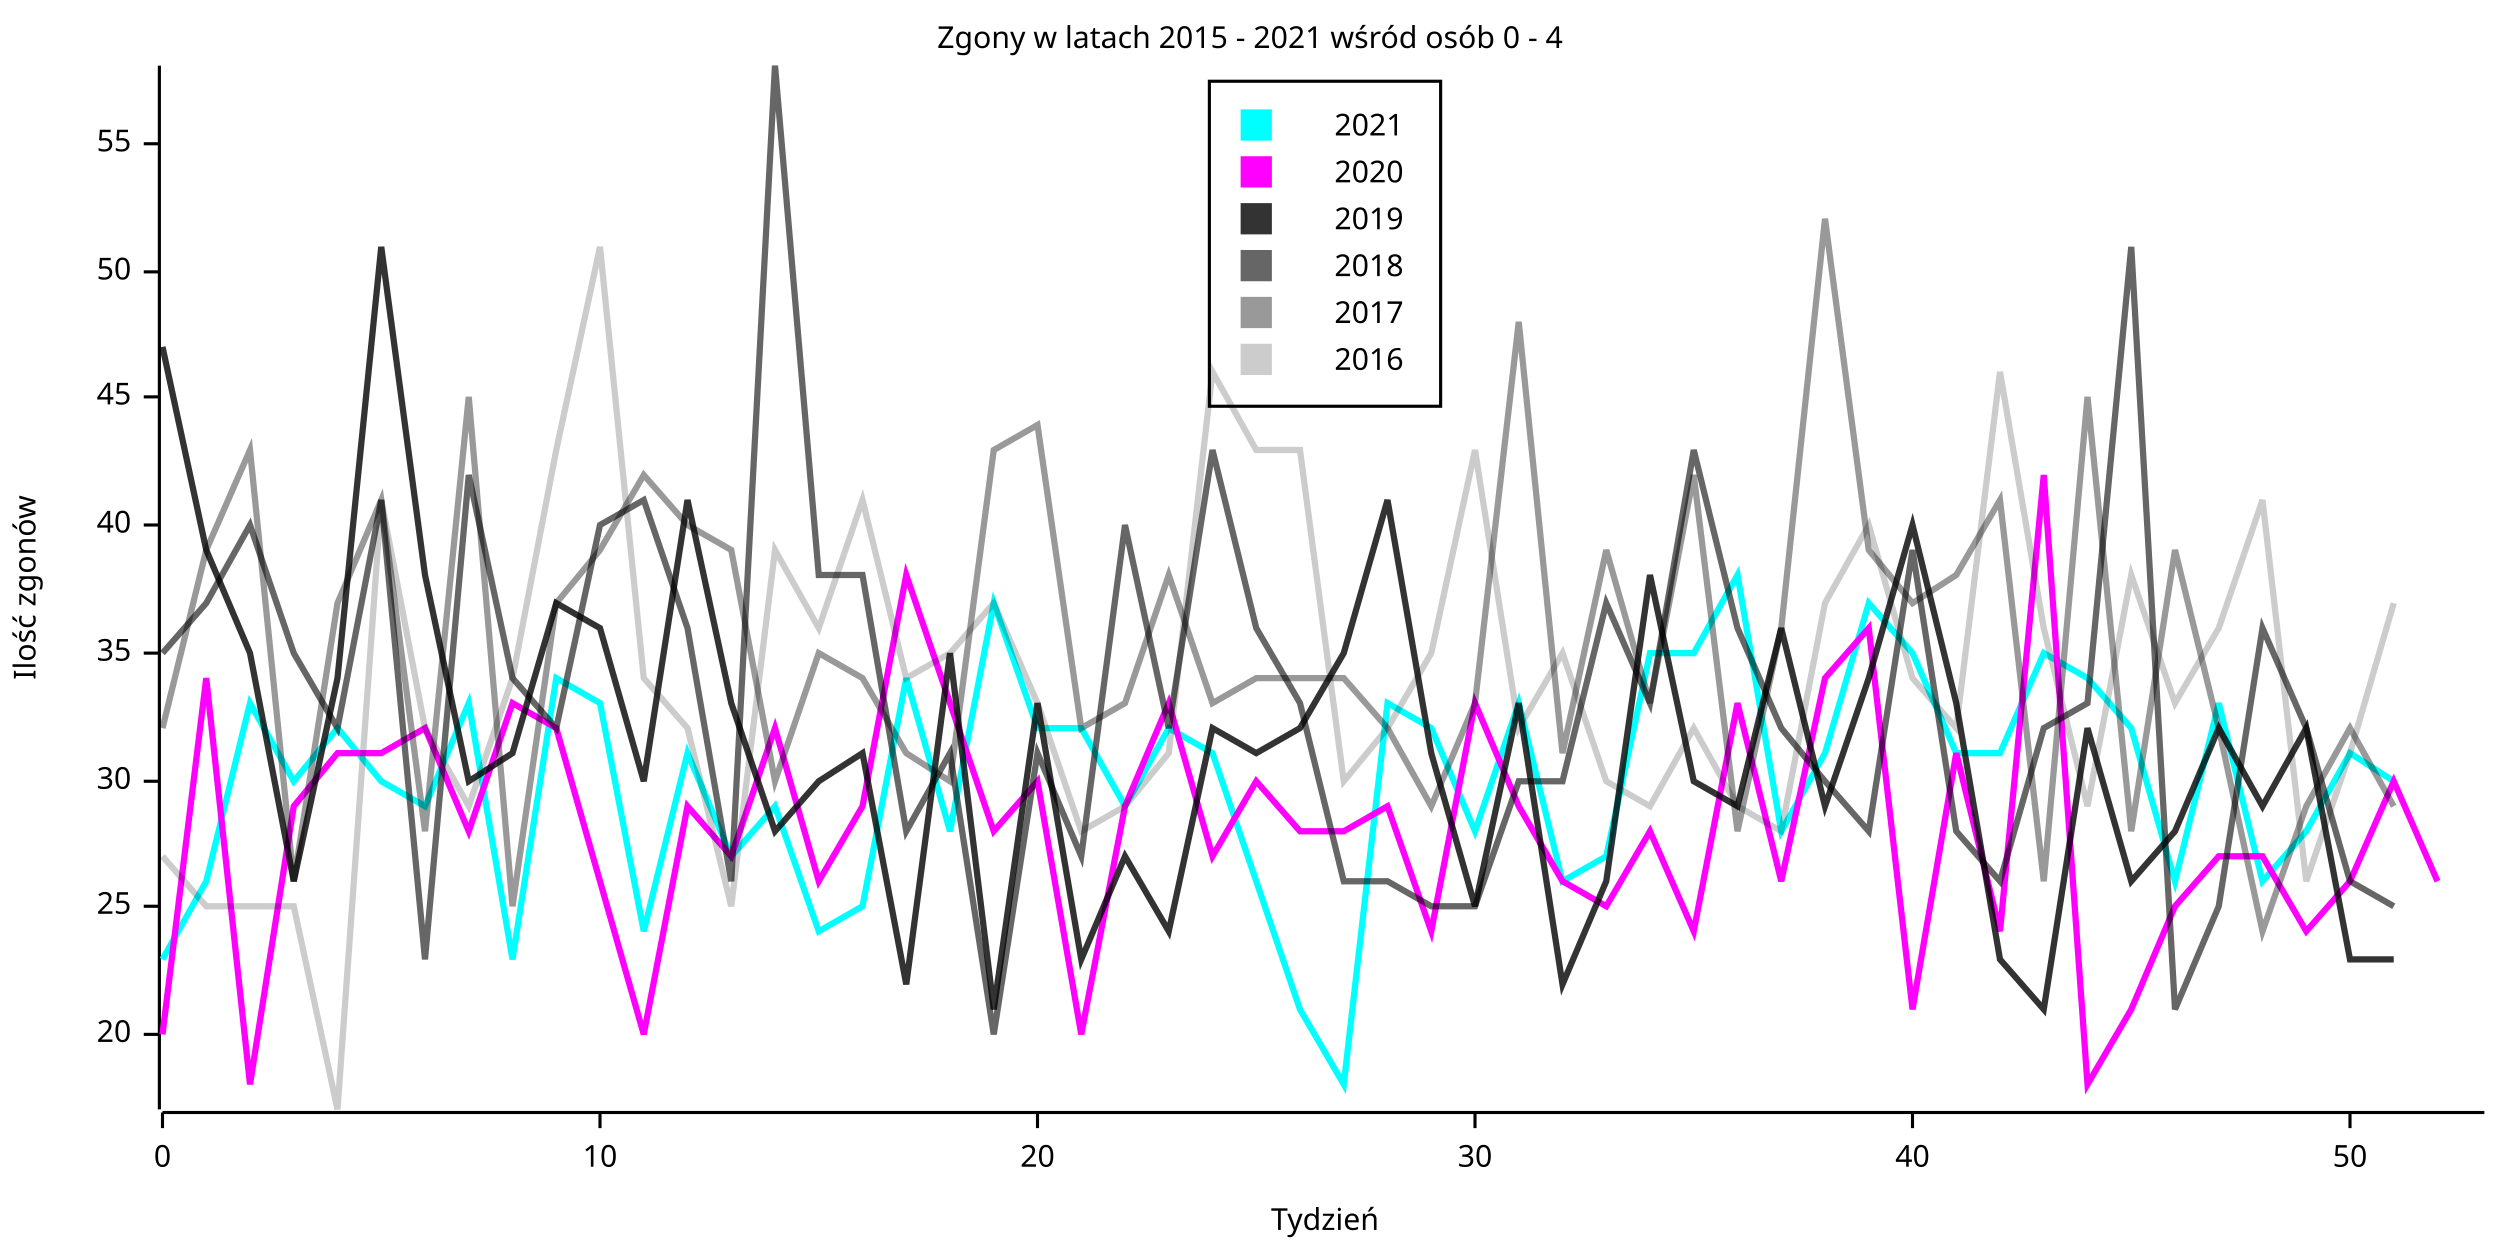
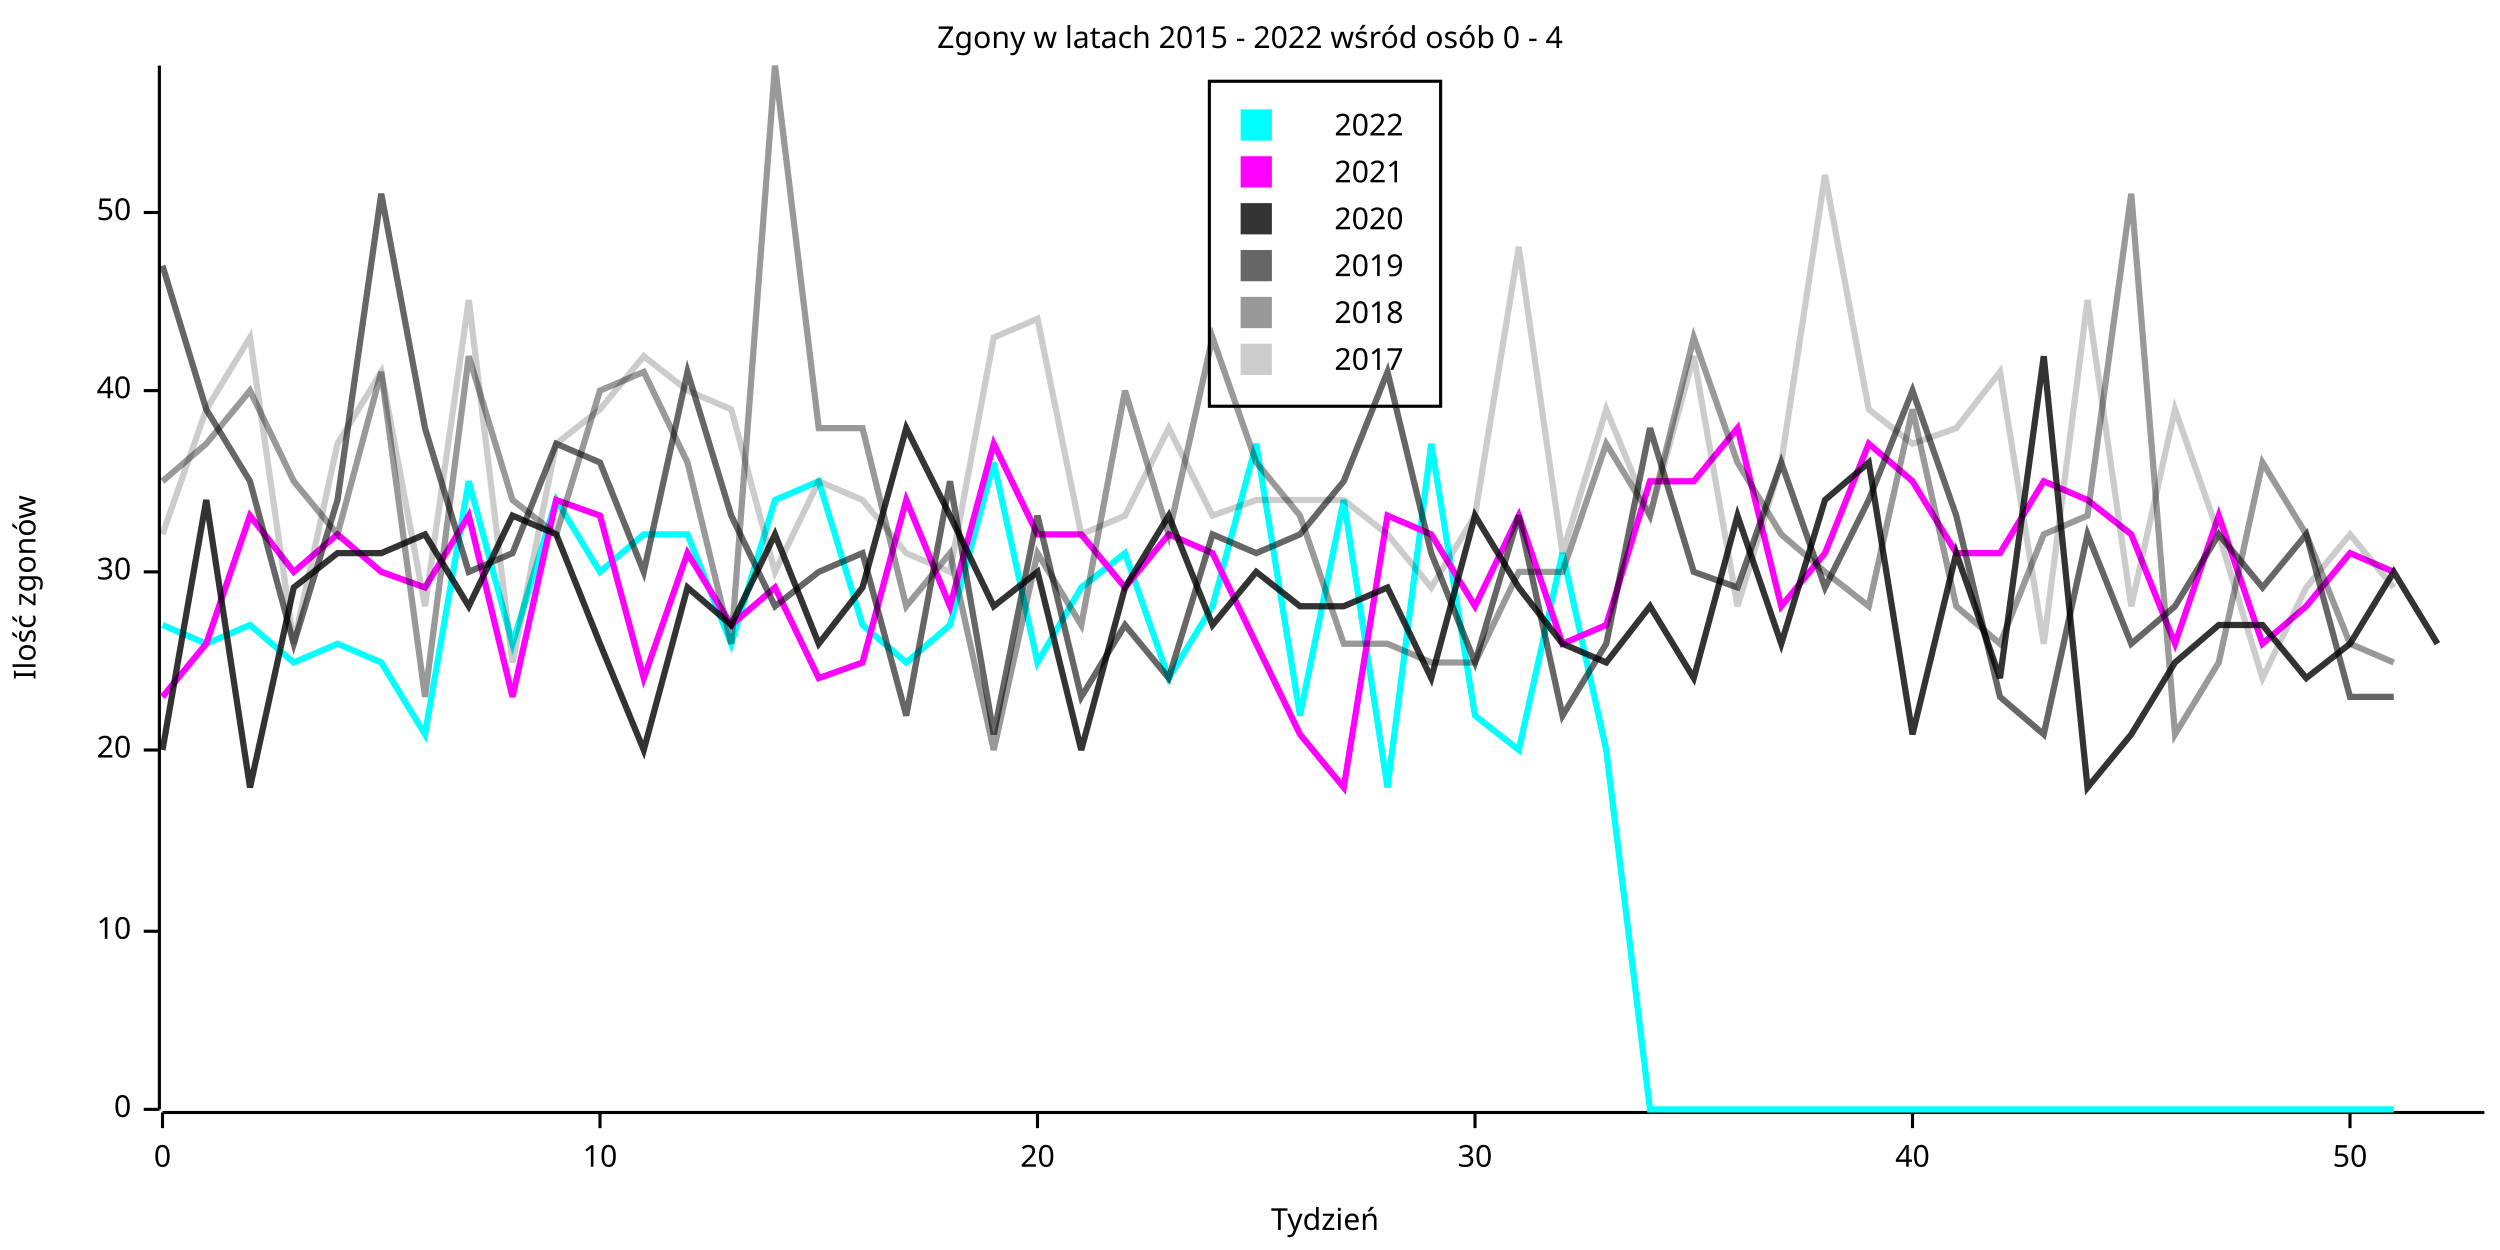
<svg xmlns="http://www.w3.org/2000/svg" width="800" height="400" viewBox="0 0 800 400">
  <rect x="0" y="0" width="800" height="400" opacity="1" fill="#FFFFFF" stroke="none" />
  <text x="400" y="8" dy="0.76em" text-anchor="middle" font-family="sans-serif" font-size="9.677" opacity="1" fill="#000000">
- Zgony w latach 2015 - 2021 wśród osób 0 - 4
+ Zgony w latach 2015 - 2022 wśród osób 0 - 4
</text>
  <text x="4" y="188" dy="0.76em" text-anchor="middle" font-family="sans-serif" font-size="9.677" opacity="1" fill="#000000" transform="rotate(270, 4, 188)">
Ilość zgonów
</text>
  <text x="424" y="396" dy="-0.5ex" text-anchor="middle" font-family="sans-serif" font-size="9.677" opacity="1" fill="#000000">
Tydzień
</text>
  <polyline fill="none" opacity="1" stroke="#000000" stroke-width="1" points="51,21 51,355 " />
-   <text x="42" y="331" dy="0.5ex" text-anchor="end" font-family="sans-serif" font-size="9.677" opacity="1" fill="#000000">
+   <text x="42" y="355" dy="0.5ex" text-anchor="end" font-family="sans-serif" font-size="9.677" opacity="1" fill="#000000">
+ 0
+ </text>
+   <polyline fill="none" opacity="1" stroke="#000000" stroke-width="1" points="46,355 51,355 " />
+   <text x="42" y="298" dy="0.5ex" text-anchor="end" font-family="sans-serif" font-size="9.677" opacity="1" fill="#000000">
+ 10
+ </text>
+   <polyline fill="none" opacity="1" stroke="#000000" stroke-width="1" points="46,298 51,298 " />
+   <text x="42" y="240" dy="0.5ex" text-anchor="end" font-family="sans-serif" font-size="9.677" opacity="1" fill="#000000">
20
</text>
-   <polyline fill="none" opacity="1" stroke="#000000" stroke-width="1" points="46,331 51,331 " />
-   <text x="42" y="290" dy="0.5ex" text-anchor="end" font-family="sans-serif" font-size="9.677" opacity="1" fill="#000000">
- 25
- </text>
-   <polyline fill="none" opacity="1" stroke="#000000" stroke-width="1" points="46,290 51,290 " />
-   <text x="42" y="250" dy="0.5ex" text-anchor="end" font-family="sans-serif" font-size="9.677" opacity="1" fill="#000000">
+   <polyline fill="none" opacity="1" stroke="#000000" stroke-width="1" points="46,240 51,240 " />
+   <text x="42" y="183" dy="0.5ex" text-anchor="end" font-family="sans-serif" font-size="9.677" opacity="1" fill="#000000">
30
</text>
-   <polyline fill="none" opacity="1" stroke="#000000" stroke-width="1" points="46,250 51,250 " />
-   <text x="42" y="209" dy="0.5ex" text-anchor="end" font-family="sans-serif" font-size="9.677" opacity="1" fill="#000000">
- 35
- </text>
-   <polyline fill="none" opacity="1" stroke="#000000" stroke-width="1" points="46,209 51,209 " />
-   <text x="42" y="168" dy="0.5ex" text-anchor="end" font-family="sans-serif" font-size="9.677" opacity="1" fill="#000000">
+   <polyline fill="none" opacity="1" stroke="#000000" stroke-width="1" points="46,183 51,183 " />
+   <text x="42" y="125" dy="0.5ex" text-anchor="end" font-family="sans-serif" font-size="9.677" opacity="1" fill="#000000">
40
</text>
-   <polyline fill="none" opacity="1" stroke="#000000" stroke-width="1" points="46,168 51,168 " />
-   <text x="42" y="127" dy="0.5ex" text-anchor="end" font-family="sans-serif" font-size="9.677" opacity="1" fill="#000000">
- 45
- </text>
-   <polyline fill="none" opacity="1" stroke="#000000" stroke-width="1" points="46,127 51,127 " />
-   <text x="42" y="87" dy="0.5ex" text-anchor="end" font-family="sans-serif" font-size="9.677" opacity="1" fill="#000000">
+   <polyline fill="none" opacity="1" stroke="#000000" stroke-width="1" points="46,125 51,125 " />
+   <text x="42" y="68" dy="0.5ex" text-anchor="end" font-family="sans-serif" font-size="9.677" opacity="1" fill="#000000">
50
</text>
-   <polyline fill="none" opacity="1" stroke="#000000" stroke-width="1" points="46,87 51,87 " />
-   <text x="42" y="46" dy="0.5ex" text-anchor="end" font-family="sans-serif" font-size="9.677" opacity="1" fill="#000000">
- 55
- </text>
-   <polyline fill="none" opacity="1" stroke="#000000" stroke-width="1" points="46,46 51,46 " />
+   <polyline fill="none" opacity="1" stroke="#000000" stroke-width="1" points="46,68 51,68 " />
  <polyline fill="none" opacity="1" stroke="#000000" stroke-width="1" points="52,356 795,356 " />
  <text x="52" y="366" dy="0.76em" text-anchor="middle" font-family="sans-serif" font-size="9.677" opacity="1" fill="#000000">
0
</text>
  <polyline fill="none" opacity="1" stroke="#000000" stroke-width="1" points="52,356 52,361 " />
  <text x="192" y="366" dy="0.76em" text-anchor="middle" font-family="sans-serif" font-size="9.677" opacity="1" fill="#000000">
10
</text>
  <polyline fill="none" opacity="1" stroke="#000000" stroke-width="1" points="192,356 192,361 " />
  <text x="332" y="366" dy="0.76em" text-anchor="middle" font-family="sans-serif" font-size="9.677" opacity="1" fill="#000000">
20
</text>
  <polyline fill="none" opacity="1" stroke="#000000" stroke-width="1" points="332,356 332,361 " />
  <text x="472" y="366" dy="0.76em" text-anchor="middle" font-family="sans-serif" font-size="9.677" opacity="1" fill="#000000">
30
</text>
  <polyline fill="none" opacity="1" stroke="#000000" stroke-width="1" points="472,356 472,361 " />
  <text x="612" y="366" dy="0.76em" text-anchor="middle" font-family="sans-serif" font-size="9.677" opacity="1" fill="#000000">
40
</text>
  <polyline fill="none" opacity="1" stroke="#000000" stroke-width="1" points="612,356 612,361 " />
  <text x="752" y="366" dy="0.76em" text-anchor="middle" font-family="sans-serif" font-size="9.677" opacity="1" fill="#000000">
50
</text>
  <polyline fill="none" opacity="1" stroke="#000000" stroke-width="1" points="752,356 752,361 " />
-   <polyline fill="none" opacity="1" stroke="#00FFFF" stroke-width="2" points="52,307 66,282 80,225 94,250 108,233 122,250 136,258 150,225 164,307 178,217 192,225 206,298 220,241 234,274 248,258 262,298 276,290 290,217 304,266 318,193 332,233 346,233 360,258 374,233 388,241 402,282 416,323 430,347 444,225 458,233 472,266 486,225 500,282 514,274 528,209 542,209 556,184 570,266 584,241 598,193 612,209 626,241 640,241 654,209 668,217 682,233 696,282 710,225 724,282 738,266 752,241 766,250 " />
-   <polyline fill="none" opacity="1" stroke="#FF00FF" stroke-width="2" points="52,331 66,217 80,347 94,258 108,241 122,241 136,233 150,266 164,225 178,233 192,282 206,331 220,258 234,274 248,233 262,282 276,258 290,184 304,225 318,266 332,250 346,331 360,258 374,225 388,274 402,250 416,266 430,266 444,258 458,298 472,225 486,258 500,282 514,290 528,266 542,298 556,225 570,282 584,217 598,201 612,323 626,241 640,298 654,152 668,347 682,323 696,290 710,274 724,274 738,298 752,282 766,250 780,282 " />
-   <polyline fill="none" opacity="0.8" stroke="#000000" stroke-width="2" points="52,111 66,176 80,209 94,282 108,217 122,79 136,184 150,250 164,241 178,193 192,201 206,250 220,160 234,225 248,266 262,250 276,241 290,315 304,209 318,323 332,225 346,307 360,274 374,298 388,233 402,241 416,233 430,209 444,160 458,241 472,290 486,225 500,315 514,282 528,184 542,250 556,258 570,201 584,258 598,217 612,168 626,225 640,307 654,323 668,233 682,282 696,266 710,233 724,258 738,233 752,307 766,307 " />
-   <polyline fill="none" opacity="0.6" stroke="#000000" stroke-width="2" points="52,209 66,193 80,168 94,209 108,233 122,160 136,307 150,152 164,217 178,233 192,168 206,160 220,201 234,282 248,21 262,184 276,184 290,266 304,241 318,331 332,241 346,274 360,168 374,233 388,144 402,201 416,225 430,282 444,282 458,290 472,290 486,250 500,250 514,193 528,225 542,144 556,201 570,233 584,250 598,266 612,176 626,266 640,282 654,233 668,225 682,79 696,323 710,290 724,201 738,233 752,282 766,290 " />
-   <polyline fill="none" opacity="0.4" stroke="#000000" stroke-width="2" points="52,233 66,176 80,144 94,282 108,193 122,160 136,266 150,127 164,290 178,193 192,176 206,152 220,168 234,176 248,250 262,209 276,217 290,241 304,250 318,144 332,136 346,233 360,225 374,184 388,225 402,217 416,217 430,217 444,233 458,258 472,225 486,103 500,241 514,176 528,225 542,152 556,266 570,201 584,70 598,176 612,193 626,184 640,160 654,282 668,127 682,266 696,176 710,233 724,298 738,258 752,233 766,258 " />
-   <polyline fill="none" opacity="0.2" stroke="#000000" stroke-width="2" points="52,274 66,290 80,290 94,290 108,355 122,160 136,233 150,258 164,217 178,144 192,79 206,217 220,233 234,290 248,176 262,201 276,160 290,217 304,209 318,193 332,225 346,266 360,258 374,241 388,119 402,144 416,144 430,250 444,233 458,209 472,144 486,233 500,209 514,250 528,258 542,233 556,258 570,266 584,193 598,168 612,217 626,233 640,119 654,201 668,258 682,184 696,225 710,201 724,160 738,282 752,241 766,193 " />
+   <polyline fill="none" opacity="1" stroke="#00FFFF" stroke-width="2" points="52,200 66,206 80,200 94,212 108,206 122,212 136,235 150,154 164,206 178,160 192,183 206,171 220,171 234,206 248,160 262,154 276,200 290,212 304,200 318,148 332,212 346,188 360,177 374,217 388,194 402,142 416,229 430,160 444,252 458,142 472,229 486,240 500,177 514,240 528,355 542,355 556,355 570,355 584,355 598,355 612,355 626,355 640,355 654,355 668,355 682,355 696,355 710,355 724,355 738,355 752,355 766,355 " />
+   <polyline fill="none" opacity="1" stroke="#FF00FF" stroke-width="2" points="52,223 66,206 80,165 94,183 108,171 122,183 136,188 150,165 164,223 178,160 192,165 206,217 220,177 234,200 248,188 262,217 276,212 290,160 304,194 318,142 332,171 346,171 360,188 374,171 388,177 402,206 416,235 430,252 444,165 458,171 472,194 486,165 500,206 514,200 528,154 542,154 556,137 570,194 584,177 598,142 612,154 626,177 640,177 654,154 668,160 682,171 696,206 710,165 724,206 738,194 752,177 766,183 " />
+   <polyline fill="none" opacity="0.8" stroke="#000000" stroke-width="2" points="52,240 66,160 80,252 94,188 108,177 122,177 136,171 150,194 164,165 178,171 192,206 206,240 220,188 234,200 248,171 262,206 276,188 290,137 304,165 318,194 332,183 346,240 360,188 374,165 388,200 402,183 416,194 430,194 444,188 458,217 472,165 486,188 500,206 514,212 528,194 542,217 556,165 570,206 584,160 598,148 612,235 626,177 640,217 654,114 668,252 682,235 696,212 710,200 724,200 738,217 752,206 766,183 780,206 " />
+   <polyline fill="none" opacity="0.6" stroke="#000000" stroke-width="2" points="52,85 66,131 80,154 94,206 108,160 122,62 136,137 150,183 164,177 178,142 192,148 206,183 220,119 234,165 248,194 262,183 276,177 290,229 304,154 318,235 332,165 346,223 360,200 374,217 388,171 402,177 416,171 430,154 444,119 458,177 472,212 486,165 500,229 514,206 528,137 542,183 556,188 570,148 584,188 598,160 612,125 626,165 640,223 654,235 668,171 682,206 696,194 710,171 724,188 738,171 752,223 766,223 " />
+   <polyline fill="none" opacity="0.4" stroke="#000000" stroke-width="2" points="52,154 66,142 80,125 94,154 108,171 122,119 136,223 150,114 164,160 178,171 192,125 206,119 220,148 234,206 248,21 262,137 276,137 290,194 304,177 318,240 332,177 346,200 360,125 374,171 388,108 402,148 416,165 430,206 444,206 458,212 472,212 486,183 500,183 514,142 528,165 542,108 556,148 570,171 584,183 598,194 612,131 626,194 640,206 654,171 668,165 682,62 696,235 710,212 724,148 738,171 752,206 766,212 " />
+   <polyline fill="none" opacity="0.2" stroke="#000000" stroke-width="2" points="52,171 66,131 80,108 94,206 108,142 122,119 136,194 150,96 164,212 178,142 192,131 206,114 220,125 234,131 248,183 262,154 276,160 290,177 304,183 318,108 332,102 346,171 360,165 374,137 388,165 402,160 416,160 430,160 444,171 458,188 472,165 486,79 500,177 514,131 528,165 542,114 556,194 570,148 584,56 598,131 612,142 626,137 640,119 654,206 668,96 682,194 696,131 710,171 724,217 738,188 752,171 766,188 " />
  <rect x="387" y="26" width="74" height="104" opacity="1" fill="none" stroke="#000000" />
  <text x="427" y="36" dy="0.76em" text-anchor="start" font-family="sans-serif" font-size="9.677" opacity="1" fill="#000000">
+ 2022
+ </text>
+   <text x="427" y="51" dy="0.76em" text-anchor="start" font-family="sans-serif" font-size="9.677" opacity="1" fill="#000000">
2021
</text>
-   <text x="427" y="51" dy="0.76em" text-anchor="start" font-family="sans-serif" font-size="9.677" opacity="1" fill="#000000">
+   <text x="427" y="66" dy="0.76em" text-anchor="start" font-family="sans-serif" font-size="9.677" opacity="1" fill="#000000">
2020
</text>
-   <text x="427" y="66" dy="0.76em" text-anchor="start" font-family="sans-serif" font-size="9.677" opacity="1" fill="#000000">
+   <text x="427" y="81" dy="0.76em" text-anchor="start" font-family="sans-serif" font-size="9.677" opacity="1" fill="#000000">
2019
</text>
-   <text x="427" y="81" dy="0.76em" text-anchor="start" font-family="sans-serif" font-size="9.677" opacity="1" fill="#000000">
+   <text x="427" y="96" dy="0.76em" text-anchor="start" font-family="sans-serif" font-size="9.677" opacity="1" fill="#000000">
2018
</text>
-   <text x="427" y="96" dy="0.76em" text-anchor="start" font-family="sans-serif" font-size="9.677" opacity="1" fill="#000000">
+   <text x="427" y="111" dy="0.76em" text-anchor="start" font-family="sans-serif" font-size="9.677" opacity="1" fill="#000000">
2017
- </text>
-   <text x="427" y="111" dy="0.76em" text-anchor="start" font-family="sans-serif" font-size="9.677" opacity="1" fill="#000000">
- 2016
</text>
  <rect x="397" y="35" width="10" height="10" opacity="1" fill="#00FFFF" stroke="none" />
  <rect x="397" y="50" width="10" height="10" opacity="1" fill="#FF00FF" stroke="none" />
  <rect x="397" y="65" width="10" height="10" opacity="0.8" fill="#000000" stroke="none" />
  <rect x="397" y="80" width="10" height="10" opacity="0.6" fill="#000000" stroke="none" />
  <rect x="397" y="95" width="10" height="10" opacity="0.4" fill="#000000" stroke="none" />
  <rect x="397" y="110" width="10" height="10" opacity="0.2" fill="#000000" stroke="none" />
</svg>
